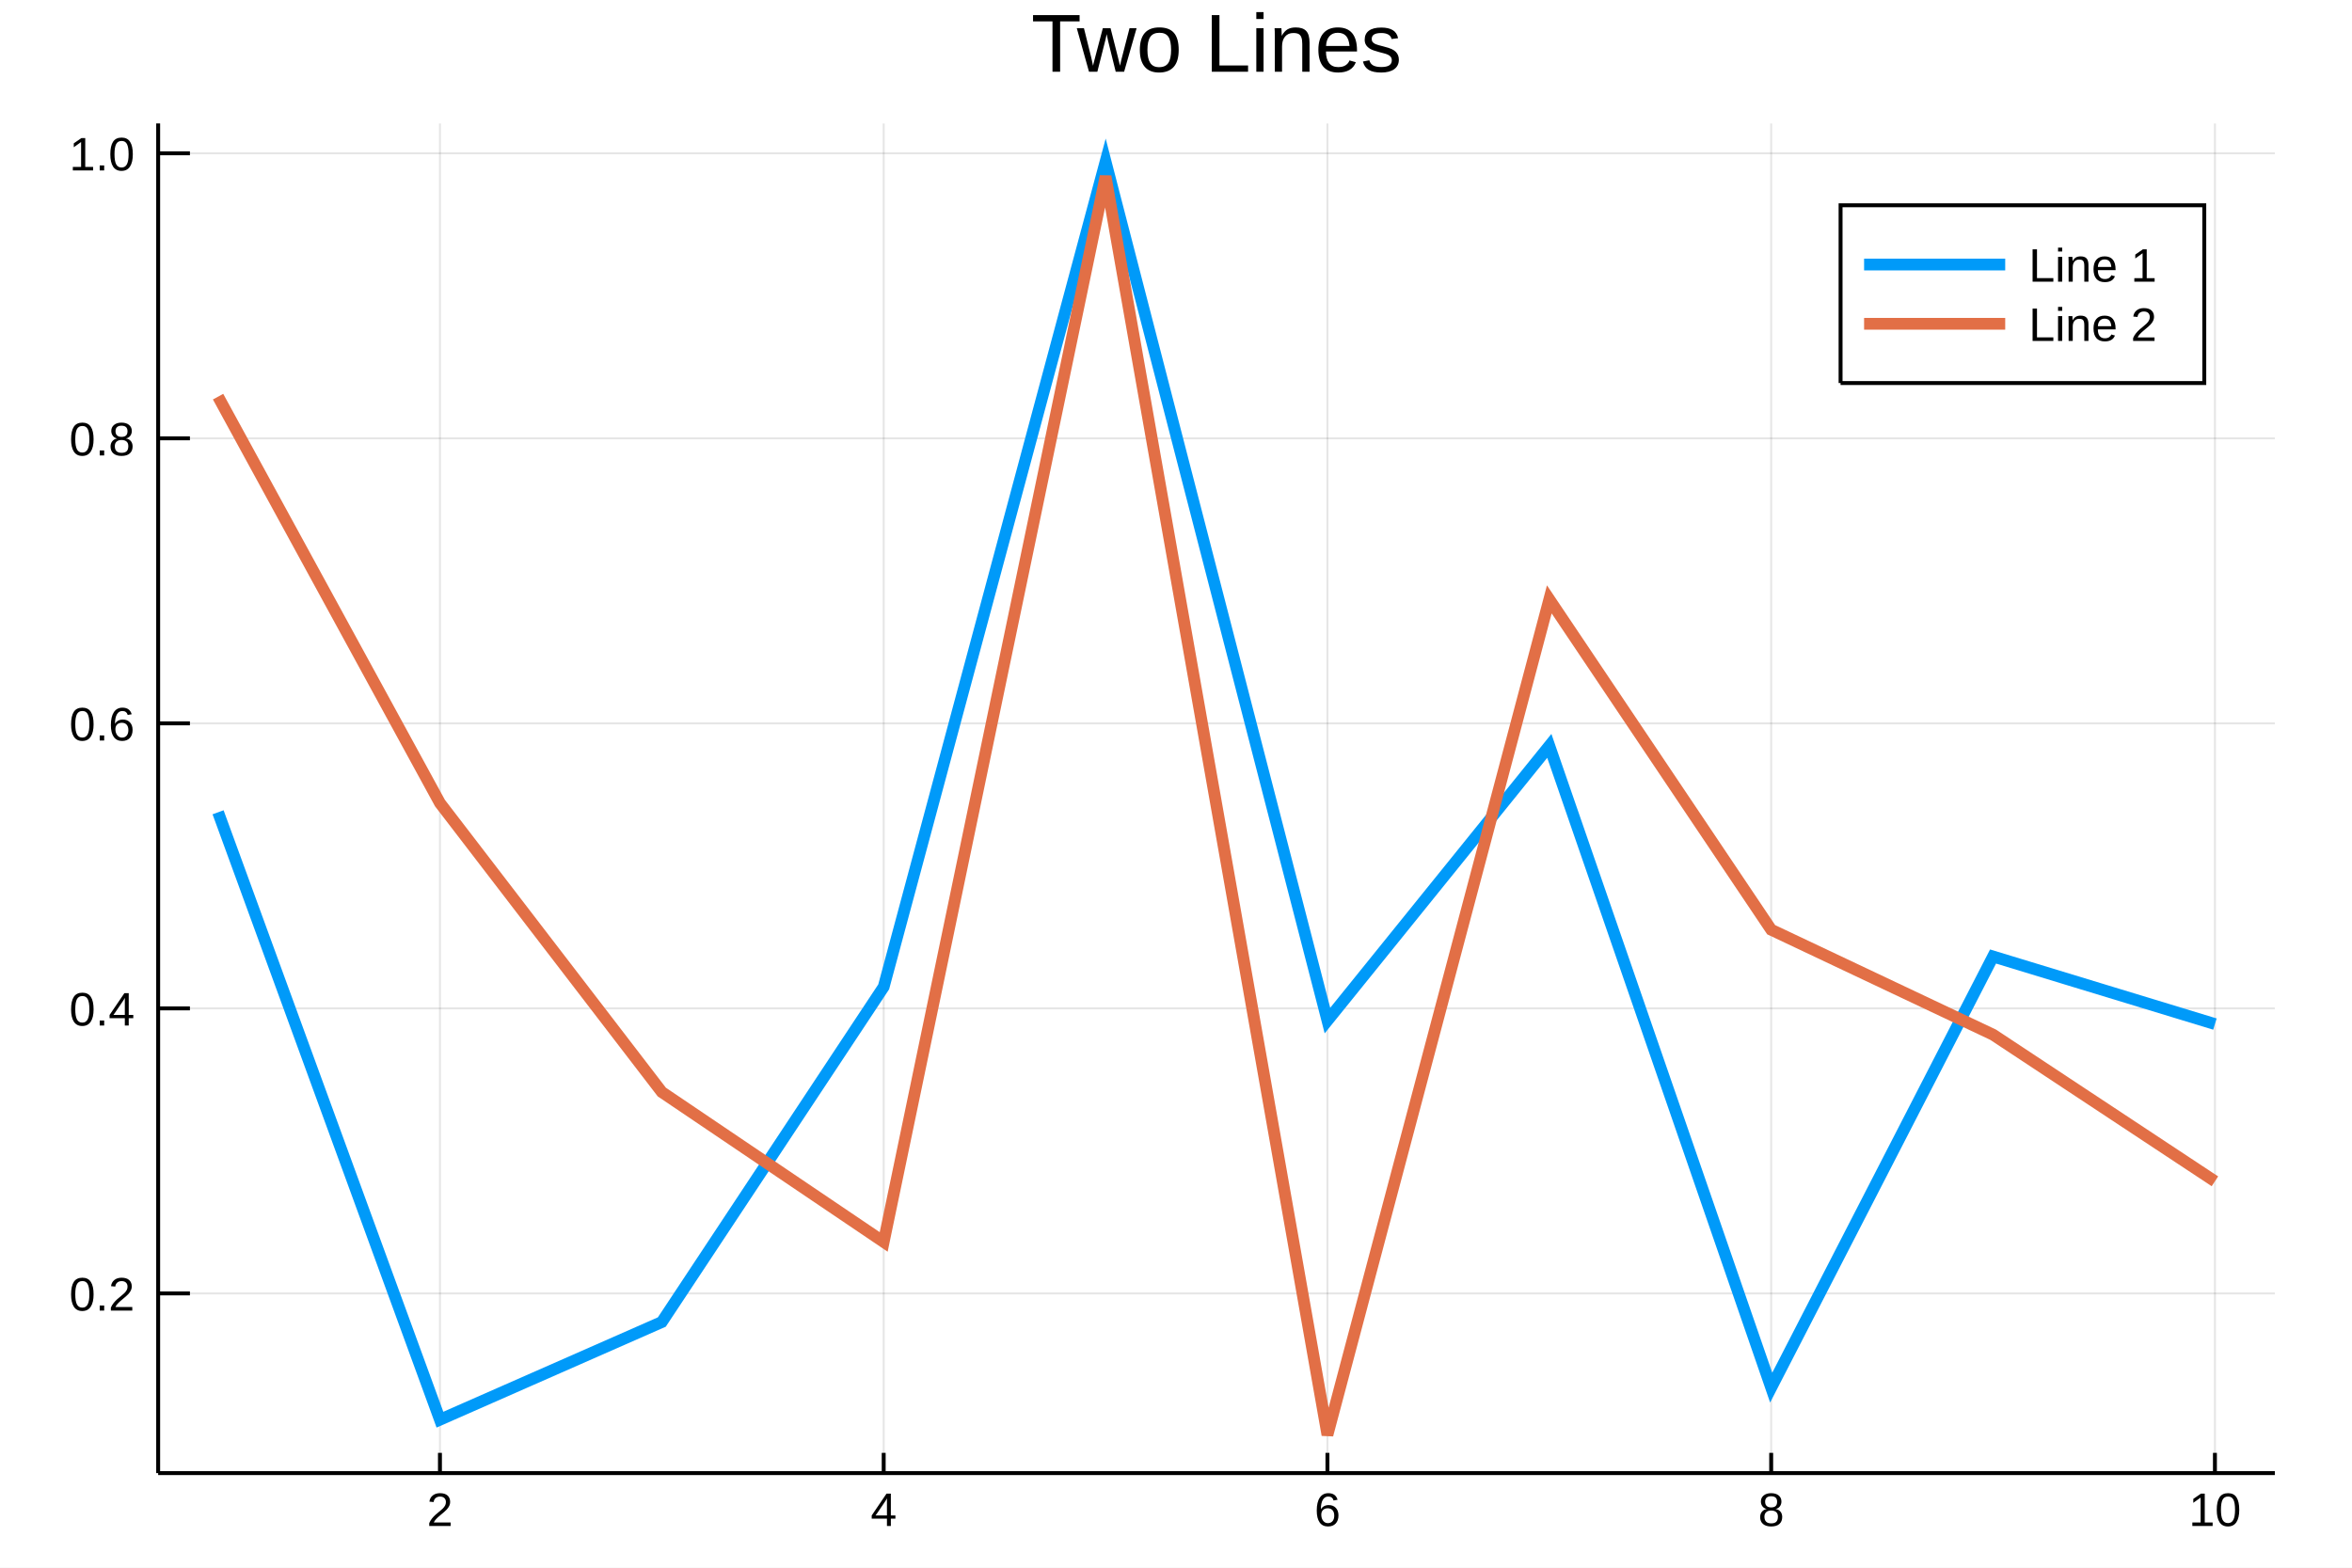
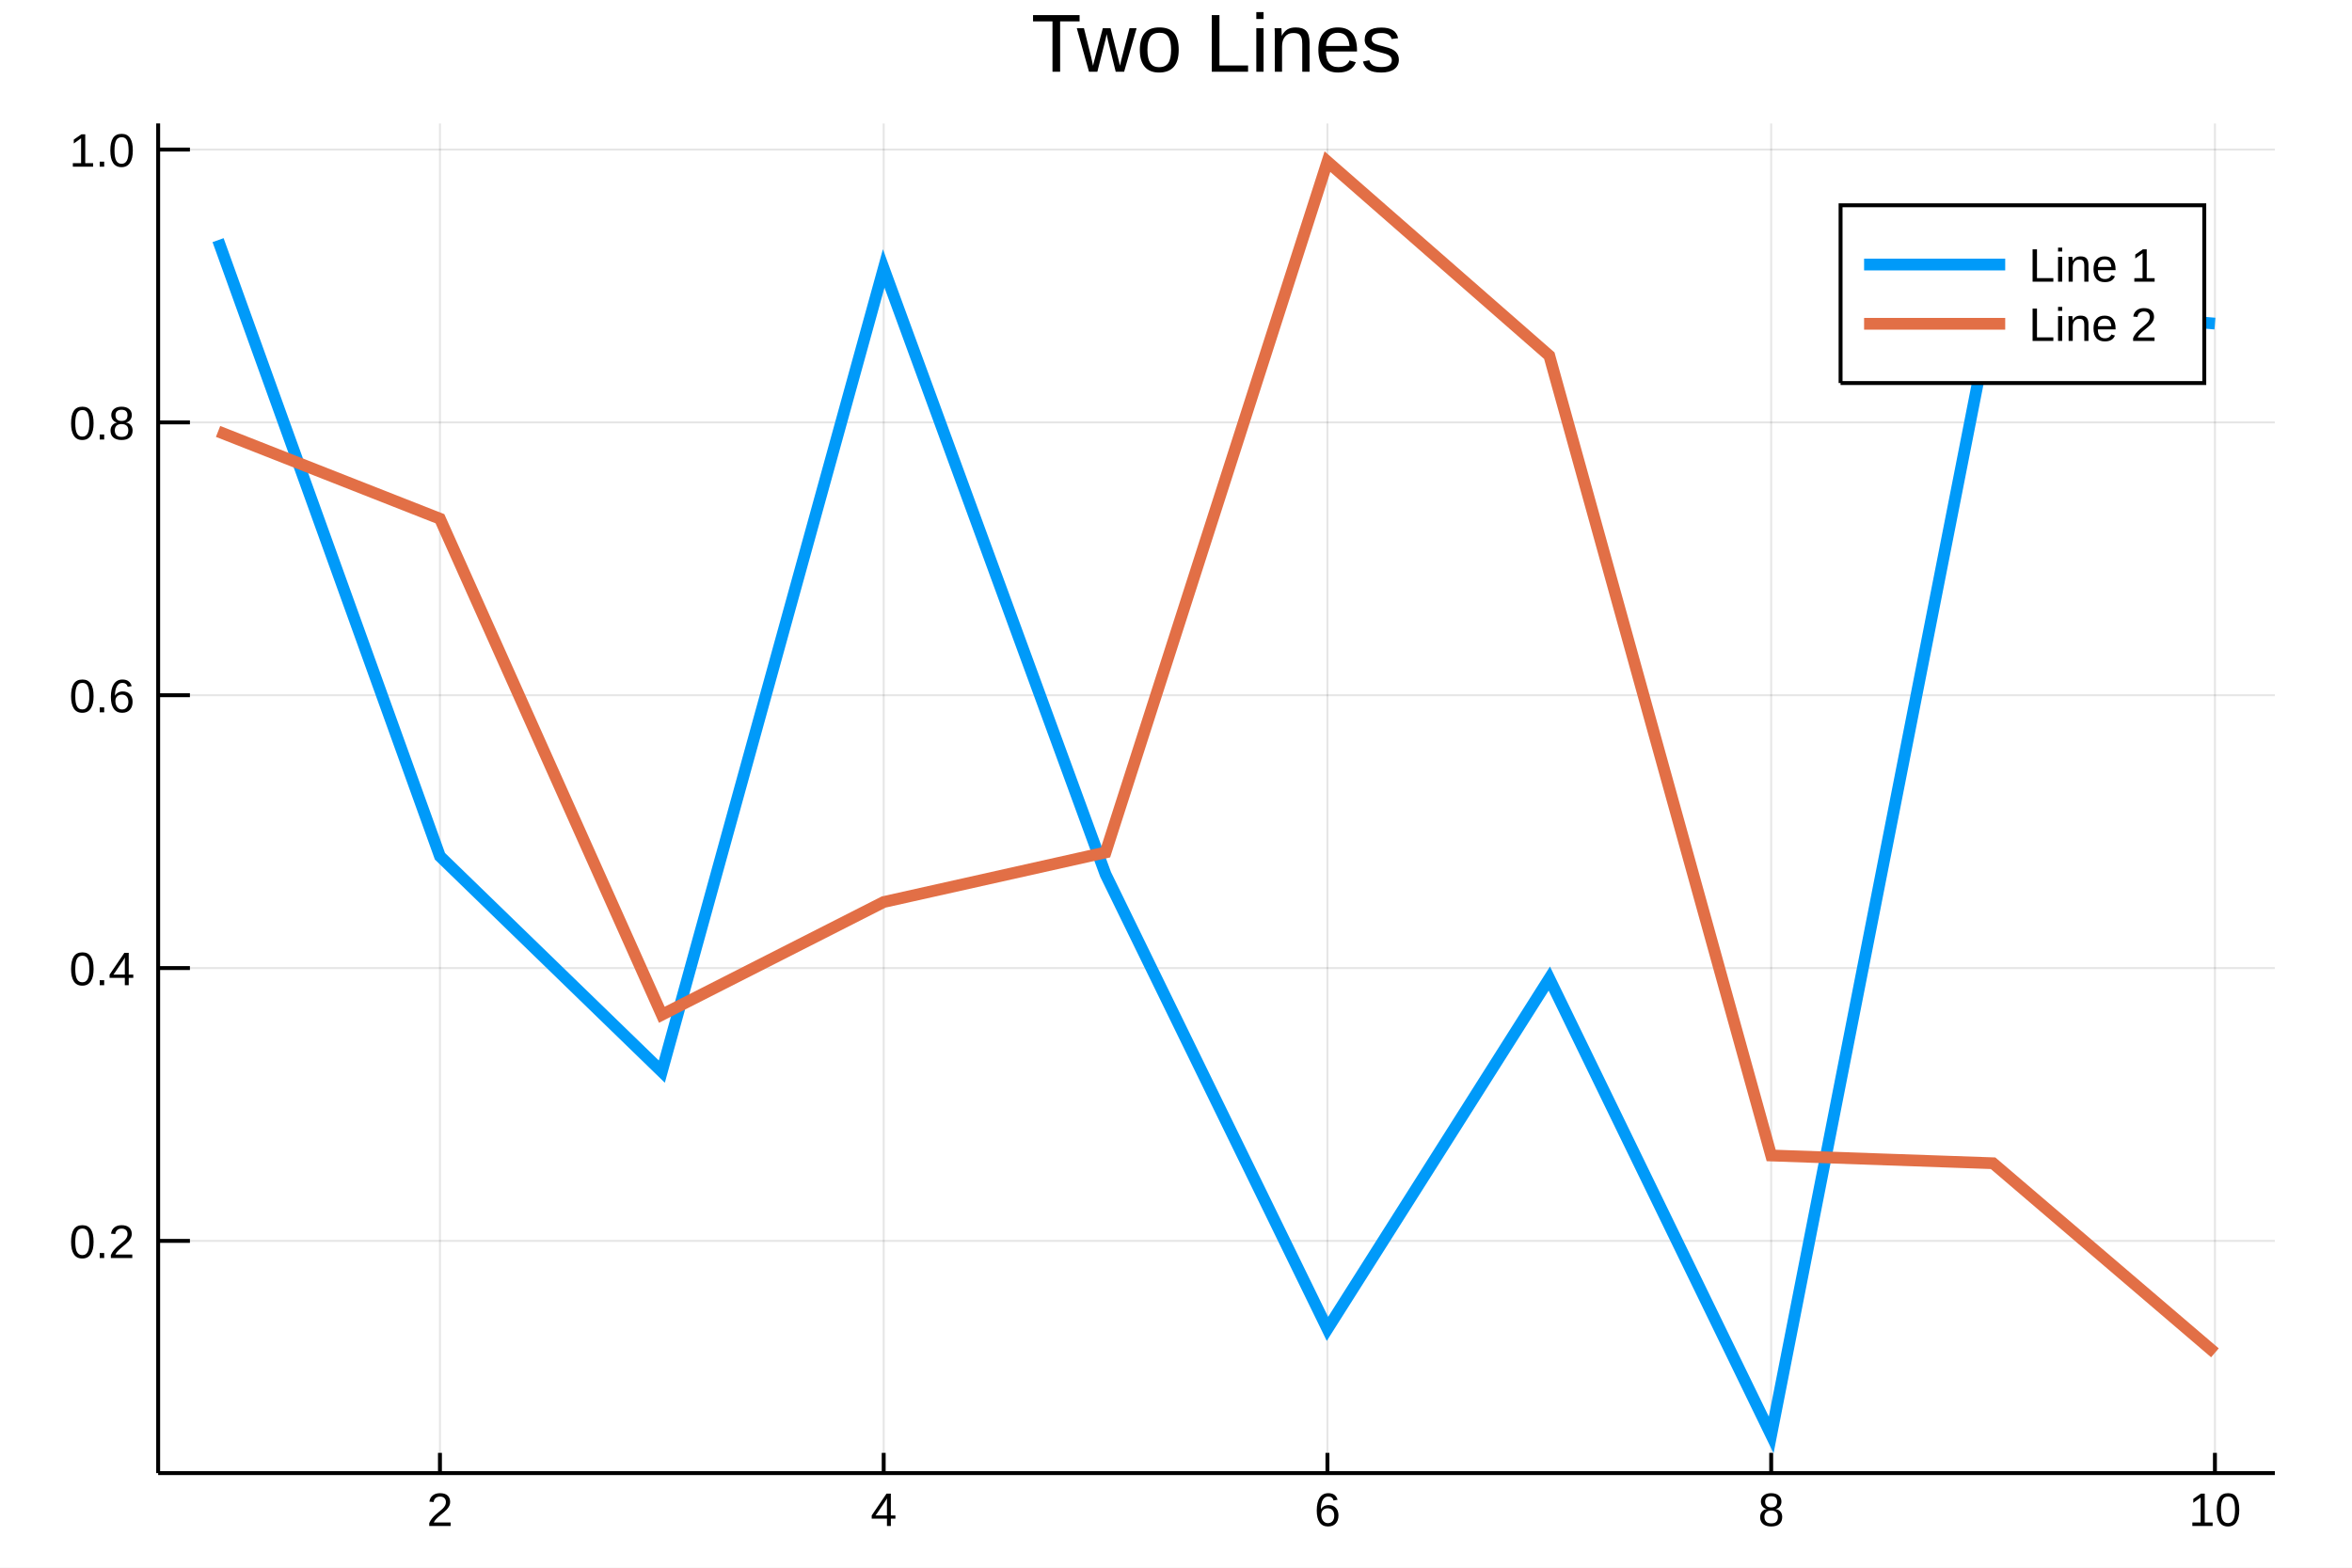
<svg xmlns="http://www.w3.org/2000/svg" width="600" height="400" viewBox="0 0 2400 1600">
  <defs>
-     <clipPath id="clip5300">
+     <clipPath id="clip2800">
      <rect x="0" y="0" width="2000" height="2000" />
    </clipPath>
  </defs>
  <defs>
-     <clipPath id="clip5301">
+     <clipPath id="clip2801">
      <rect x="0" y="0" width="2400" height="1600" />
    </clipPath>
  </defs>
-   <polygon clip-path="url(#clip5301)" points=" 0,1600 2400,1600 2400,0 0,0    " fill="#ffffff" fill-rule="evenodd" fill-opacity="1" />
+   <polygon clip-path="url(#clip2801)" points=" 0,1600 2400,1600 2400,0 0,0    " fill="#ffffff" fill-rule="evenodd" fill-opacity="1" />
  <defs>
-     <clipPath id="clip5302">
+     <clipPath id="clip2802">
      <rect x="480" y="0" width="1681" height="1600" />
    </clipPath>
  </defs>
-   <polygon clip-path="url(#clip5301)" points=" 161.394,1503.47 2321.26,1503.47 2321.26,125.984 161.394,125.984    " fill="#ffffff" fill-rule="evenodd" fill-opacity="1" />
+   <polygon clip-path="url(#clip2801)" points=" 161.394,1503.47 2321.26,1503.47 2321.26,125.984 161.394,125.984    " fill="#ffffff" fill-rule="evenodd" fill-opacity="1" />
  <defs>
-     <clipPath id="clip5303">
+     <clipPath id="clip2803">
      <rect x="161" y="125" width="2161" height="1378" />
    </clipPath>
  </defs>
-   <polyline clip-path="url(#clip5303)" style="stroke:#000000; stroke-width:2; stroke-opacity:0.1; fill:none" points="   448.923,1503.47 448.923,125.984    " />
-   <polyline clip-path="url(#clip5303)" style="stroke:#000000; stroke-width:2; stroke-opacity:0.1; fill:none" points="   901.725,1503.47 901.725,125.984    " />
-   <polyline clip-path="url(#clip5303)" style="stroke:#000000; stroke-width:2; stroke-opacity:0.1; fill:none" points="   1354.53,1503.47 1354.53,125.984    " />
-   <polyline clip-path="url(#clip5303)" style="stroke:#000000; stroke-width:2; stroke-opacity:0.1; fill:none" points="   1807.33,1503.47 1807.33,125.984    " />
-   <polyline clip-path="url(#clip5303)" style="stroke:#000000; stroke-width:2; stroke-opacity:0.1; fill:none" points="   2260.13,1503.47 2260.13,125.984    " />
-   <polyline clip-path="url(#clip5303)" style="stroke:#000000; stroke-width:2; stroke-opacity:0.1; fill:none" points="   161.394,1320.07 2321.26,1320.07    " />
-   <polyline clip-path="url(#clip5303)" style="stroke:#000000; stroke-width:2; stroke-opacity:0.1; fill:none" points="   161.394,1029.17 2321.26,1029.17    " />
-   <polyline clip-path="url(#clip5303)" style="stroke:#000000; stroke-width:2; stroke-opacity:0.1; fill:none" points="   161.394,738.262 2321.26,738.262    " />
-   <polyline clip-path="url(#clip5303)" style="stroke:#000000; stroke-width:2; stroke-opacity:0.1; fill:none" points="   161.394,447.358 2321.26,447.358    " />
-   <polyline clip-path="url(#clip5303)" style="stroke:#000000; stroke-width:2; stroke-opacity:0.1; fill:none" points="   161.394,156.454 2321.26,156.454    " />
-   <polyline clip-path="url(#clip5301)" style="stroke:#000000; stroke-width:4; stroke-opacity:1; fill:none" points="   161.394,1503.47 2321.26,1503.47    " />
-   <polyline clip-path="url(#clip5301)" style="stroke:#000000; stroke-width:4; stroke-opacity:1; fill:none" points="   161.394,1503.47 161.394,125.984    " />
-   <polyline clip-path="url(#clip5301)" style="stroke:#000000; stroke-width:4; stroke-opacity:1; fill:none" points="   448.923,1503.47 448.923,1482.81    " />
-   <polyline clip-path="url(#clip5301)" style="stroke:#000000; stroke-width:4; stroke-opacity:1; fill:none" points="   901.725,1503.47 901.725,1482.81    " />
-   <polyline clip-path="url(#clip5301)" style="stroke:#000000; stroke-width:4; stroke-opacity:1; fill:none" points="   1354.53,1503.47 1354.53,1482.81    " />
-   <polyline clip-path="url(#clip5301)" style="stroke:#000000; stroke-width:4; stroke-opacity:1; fill:none" points="   1807.33,1503.47 1807.33,1482.81    " />
-   <polyline clip-path="url(#clip5301)" style="stroke:#000000; stroke-width:4; stroke-opacity:1; fill:none" points="   2260.13,1503.47 2260.13,1482.81    " />
-   <polyline clip-path="url(#clip5301)" style="stroke:#000000; stroke-width:4; stroke-opacity:1; fill:none" points="   161.394,1320.07 193.792,1320.07    " />
-   <polyline clip-path="url(#clip5301)" style="stroke:#000000; stroke-width:4; stroke-opacity:1; fill:none" points="   161.394,1029.17 193.792,1029.17    " />
-   <polyline clip-path="url(#clip5301)" style="stroke:#000000; stroke-width:4; stroke-opacity:1; fill:none" points="   161.394,738.262 193.792,738.262    " />
-   <polyline clip-path="url(#clip5301)" style="stroke:#000000; stroke-width:4; stroke-opacity:1; fill:none" points="   161.394,447.358 193.792,447.358    " />
-   <polyline clip-path="url(#clip5301)" style="stroke:#000000; stroke-width:4; stroke-opacity:1; fill:none" points="   161.394,156.454 193.792,156.454    " />
-   <g clip-path="url(#clip5301)">
+   <polyline clip-path="url(#clip2803)" style="stroke:#000000; stroke-width:2; stroke-opacity:0.1; fill:none" points="   448.923,1503.47 448.923,125.984    " />
+   <polyline clip-path="url(#clip2803)" style="stroke:#000000; stroke-width:2; stroke-opacity:0.1; fill:none" points="   901.725,1503.47 901.725,125.984    " />
+   <polyline clip-path="url(#clip2803)" style="stroke:#000000; stroke-width:2; stroke-opacity:0.1; fill:none" points="   1354.53,1503.47 1354.53,125.984    " />
+   <polyline clip-path="url(#clip2803)" style="stroke:#000000; stroke-width:2; stroke-opacity:0.1; fill:none" points="   1807.33,1503.47 1807.33,125.984    " />
+   <polyline clip-path="url(#clip2803)" style="stroke:#000000; stroke-width:2; stroke-opacity:0.1; fill:none" points="   2260.13,1503.47 2260.13,125.984    " />
+   <polyline clip-path="url(#clip2803)" style="stroke:#000000; stroke-width:2; stroke-opacity:0.1; fill:none" points="   161.394,1266.47 2321.26,1266.47    " />
+   <polyline clip-path="url(#clip2803)" style="stroke:#000000; stroke-width:2; stroke-opacity:0.1; fill:none" points="   161.394,988.014 2321.26,988.014    " />
+   <polyline clip-path="url(#clip2803)" style="stroke:#000000; stroke-width:2; stroke-opacity:0.1; fill:none" points="   161.394,709.556 2321.26,709.556    " />
+   <polyline clip-path="url(#clip2803)" style="stroke:#000000; stroke-width:2; stroke-opacity:0.1; fill:none" points="   161.394,431.098 2321.26,431.098    " />
+   <polyline clip-path="url(#clip2803)" style="stroke:#000000; stroke-width:2; stroke-opacity:0.1; fill:none" points="   161.394,152.64 2321.26,152.64    " />
+   <polyline clip-path="url(#clip2801)" style="stroke:#000000; stroke-width:4; stroke-opacity:1; fill:none" points="   161.394,1503.47 2321.26,1503.47    " />
+   <polyline clip-path="url(#clip2801)" style="stroke:#000000; stroke-width:4; stroke-opacity:1; fill:none" points="   161.394,1503.47 161.394,125.984    " />
+   <polyline clip-path="url(#clip2801)" style="stroke:#000000; stroke-width:4; stroke-opacity:1; fill:none" points="   448.923,1503.47 448.923,1482.81    " />
+   <polyline clip-path="url(#clip2801)" style="stroke:#000000; stroke-width:4; stroke-opacity:1; fill:none" points="   901.725,1503.47 901.725,1482.81    " />
+   <polyline clip-path="url(#clip2801)" style="stroke:#000000; stroke-width:4; stroke-opacity:1; fill:none" points="   1354.53,1503.47 1354.53,1482.81    " />
+   <polyline clip-path="url(#clip2801)" style="stroke:#000000; stroke-width:4; stroke-opacity:1; fill:none" points="   1807.33,1503.47 1807.33,1482.81    " />
+   <polyline clip-path="url(#clip2801)" style="stroke:#000000; stroke-width:4; stroke-opacity:1; fill:none" points="   2260.13,1503.47 2260.13,1482.81    " />
+   <polyline clip-path="url(#clip2801)" style="stroke:#000000; stroke-width:4; stroke-opacity:1; fill:none" points="   161.394,1266.47 193.792,1266.47    " />
+   <polyline clip-path="url(#clip2801)" style="stroke:#000000; stroke-width:4; stroke-opacity:1; fill:none" points="   161.394,988.014 193.792,988.014    " />
+   <polyline clip-path="url(#clip2801)" style="stroke:#000000; stroke-width:4; stroke-opacity:1; fill:none" points="   161.394,709.556 193.792,709.556    " />
+   <polyline clip-path="url(#clip2801)" style="stroke:#000000; stroke-width:4; stroke-opacity:1; fill:none" points="   161.394,431.098 193.792,431.098    " />
+   <polyline clip-path="url(#clip2801)" style="stroke:#000000; stroke-width:4; stroke-opacity:1; fill:none" points="   161.394,152.64 193.792,152.64    " />
+   <g clip-path="url(#clip2801)">
    <text style="fill:#000000; fill-opacity:1; font-family:Arial,Helvetica Neue,Helvetica,sans-serif; font-size:48px; text-anchor:middle;" transform="rotate(0, 448.923, 1557.47)" x="448.923" y="1557.47">2</text>
  </g>
-   <g clip-path="url(#clip5301)">
+   <g clip-path="url(#clip2801)">
    <text style="fill:#000000; fill-opacity:1; font-family:Arial,Helvetica Neue,Helvetica,sans-serif; font-size:48px; text-anchor:middle;" transform="rotate(0, 901.725, 1557.47)" x="901.725" y="1557.47">4</text>
  </g>
-   <g clip-path="url(#clip5301)">
+   <g clip-path="url(#clip2801)">
    <text style="fill:#000000; fill-opacity:1; font-family:Arial,Helvetica Neue,Helvetica,sans-serif; font-size:48px; text-anchor:middle;" transform="rotate(0, 1354.53, 1557.47)" x="1354.53" y="1557.47">6</text>
  </g>
-   <g clip-path="url(#clip5301)">
+   <g clip-path="url(#clip2801)">
    <text style="fill:#000000; fill-opacity:1; font-family:Arial,Helvetica Neue,Helvetica,sans-serif; font-size:48px; text-anchor:middle;" transform="rotate(0, 1807.33, 1557.47)" x="1807.33" y="1557.47">8</text>
  </g>
-   <g clip-path="url(#clip5301)">
+   <g clip-path="url(#clip2801)">
    <text style="fill:#000000; fill-opacity:1; font-family:Arial,Helvetica Neue,Helvetica,sans-serif; font-size:48px; text-anchor:middle;" transform="rotate(0, 2260.13, 1557.47)" x="2260.13" y="1557.47">10</text>
  </g>
-   <g clip-path="url(#clip5301)">
-     <text style="fill:#000000; fill-opacity:1; font-family:Arial,Helvetica Neue,Helvetica,sans-serif; font-size:48px; text-anchor:end;" transform="rotate(0, 137.394, 1337.57)" x="137.394" y="1337.57">0.2</text>
+   <g clip-path="url(#clip2801)">
+     <text style="fill:#000000; fill-opacity:1; font-family:Arial,Helvetica Neue,Helvetica,sans-serif; font-size:48px; text-anchor:end;" transform="rotate(0, 137.394, 1283.97)" x="137.394" y="1283.97">0.2</text>
  </g>
-   <g clip-path="url(#clip5301)">
-     <text style="fill:#000000; fill-opacity:1; font-family:Arial,Helvetica Neue,Helvetica,sans-serif; font-size:48px; text-anchor:end;" transform="rotate(0, 137.394, 1046.67)" x="137.394" y="1046.67">0.4</text>
+   <g clip-path="url(#clip2801)">
+     <text style="fill:#000000; fill-opacity:1; font-family:Arial,Helvetica Neue,Helvetica,sans-serif; font-size:48px; text-anchor:end;" transform="rotate(0, 137.394, 1005.51)" x="137.394" y="1005.51">0.4</text>
  </g>
-   <g clip-path="url(#clip5301)">
-     <text style="fill:#000000; fill-opacity:1; font-family:Arial,Helvetica Neue,Helvetica,sans-serif; font-size:48px; text-anchor:end;" transform="rotate(0, 137.394, 755.762)" x="137.394" y="755.762">0.6</text>
+   <g clip-path="url(#clip2801)">
+     <text style="fill:#000000; fill-opacity:1; font-family:Arial,Helvetica Neue,Helvetica,sans-serif; font-size:48px; text-anchor:end;" transform="rotate(0, 137.394, 727.056)" x="137.394" y="727.056">0.6</text>
  </g>
-   <g clip-path="url(#clip5301)">
-     <text style="fill:#000000; fill-opacity:1; font-family:Arial,Helvetica Neue,Helvetica,sans-serif; font-size:48px; text-anchor:end;" transform="rotate(0, 137.394, 464.858)" x="137.394" y="464.858">0.8</text>
+   <g clip-path="url(#clip2801)">
+     <text style="fill:#000000; fill-opacity:1; font-family:Arial,Helvetica Neue,Helvetica,sans-serif; font-size:48px; text-anchor:end;" transform="rotate(0, 137.394, 448.598)" x="137.394" y="448.598">0.8</text>
  </g>
-   <g clip-path="url(#clip5301)">
-     <text style="fill:#000000; fill-opacity:1; font-family:Arial,Helvetica Neue,Helvetica,sans-serif; font-size:48px; text-anchor:end;" transform="rotate(0, 137.394, 173.954)" x="137.394" y="173.954">1.0</text>
+   <g clip-path="url(#clip2801)">
+     <text style="fill:#000000; fill-opacity:1; font-family:Arial,Helvetica Neue,Helvetica,sans-serif; font-size:48px; text-anchor:end;" transform="rotate(0, 137.394, 170.14)" x="137.394" y="170.14">1.0</text>
  </g>
-   <g clip-path="url(#clip5301)">
+   <g clip-path="url(#clip2801)">
    <text style="fill:#000000; fill-opacity:1; font-family:Arial,Helvetica Neue,Helvetica,sans-serif; font-size:84px; text-anchor:middle;" transform="rotate(0, 1241.33, 73.2)" x="1241.33" y="73.2">Two Lines</text>
  </g>
-   <polyline clip-path="url(#clip5303)" style="stroke:#009af9; stroke-width:12; stroke-opacity:1; fill:none" points="   222.522,829.024 448.923,1448.94 675.324,1349.28 901.725,1007.2 1128.13,164.97 1354.53,1041.62 1580.93,761.237 1807.33,1416.23 2033.73,976.217 2260.13,1045.17       " />
-   <polyline clip-path="url(#clip5303)" style="stroke:#e26f46; stroke-width:12; stroke-opacity:1; fill:none" points="   222.522,404.833 448.923,819.599 675.324,1114.56 901.725,1267.54 1128.13,179.996 1354.53,1464.49 1580.93,611.716 1807.33,948.892 2033.73,1056.01 2260.13,1205.65       " />
-   <polygon clip-path="url(#clip5301)" points=" 1878.14,390.944 2249.26,390.944 2249.26,209.504 1878.14,209.504    " fill="#ffffff" fill-rule="evenodd" fill-opacity="1" />
-   <polyline clip-path="url(#clip5301)" style="stroke:#000000; stroke-width:4; stroke-opacity:1; fill:none" points="   1878.14,390.944 2249.26,390.944 2249.26,209.504 1878.14,209.504 1878.14,390.944    " />
-   <polyline clip-path="url(#clip5301)" style="stroke:#009af9; stroke-width:12; stroke-opacity:1; fill:none" points="   1902.14,269.984 2046.14,269.984    " />
-   <g clip-path="url(#clip5301)">
+   <polyline clip-path="url(#clip2803)" style="stroke:#009af9; stroke-width:12; stroke-opacity:1; fill:none" points="   222.522,245.091 448.923,873.902 675.324,1093.7 901.725,273.967 1128.13,892.35 1354.53,1356.29 1580.93,998.729 1807.33,1464.49 2033.73,311.53 2260.13,330.258       " />
+   <polyline clip-path="url(#clip2803)" style="stroke:#e26f46; stroke-width:12; stroke-opacity:1; fill:none" points="   222.522,440.319 448.923,529.424 675.324,1035.67 901.725,920.607 1128.13,869.983 1354.53,164.97 1580.93,363.011 1807.33,1179.3 2033.73,1187.22 2260.13,1380.7       " />
+   <polygon clip-path="url(#clip2801)" points=" 1878.14,390.944 2249.26,390.944 2249.26,209.504 1878.14,209.504    " fill="#ffffff" fill-rule="evenodd" fill-opacity="1" />
+   <polyline clip-path="url(#clip2801)" style="stroke:#000000; stroke-width:4; stroke-opacity:1; fill:none" points="   1878.14,390.944 2249.26,390.944 2249.26,209.504 1878.14,209.504 1878.14,390.944    " />
+   <polyline clip-path="url(#clip2801)" style="stroke:#009af9; stroke-width:12; stroke-opacity:1; fill:none" points="   1902.14,269.984 2046.14,269.984    " />
+   <g clip-path="url(#clip2801)">
    <text style="fill:#000000; fill-opacity:1; font-family:Arial,Helvetica Neue,Helvetica,sans-serif; font-size:48px; text-anchor:start;" transform="rotate(0, 2070.14, 287.484)" x="2070.14" y="287.484">Line 1</text>
  </g>
-   <polyline clip-path="url(#clip5301)" style="stroke:#e26f46; stroke-width:12; stroke-opacity:1; fill:none" points="   1902.14,330.464 2046.14,330.464    " />
-   <g clip-path="url(#clip5301)">
+   <polyline clip-path="url(#clip2801)" style="stroke:#e26f46; stroke-width:12; stroke-opacity:1; fill:none" points="   1902.14,330.464 2046.14,330.464    " />
+   <g clip-path="url(#clip2801)">
    <text style="fill:#000000; fill-opacity:1; font-family:Arial,Helvetica Neue,Helvetica,sans-serif; font-size:48px; text-anchor:start;" transform="rotate(0, 2070.14, 347.964)" x="2070.14" y="347.964">Line 2</text>
  </g>
</svg>
